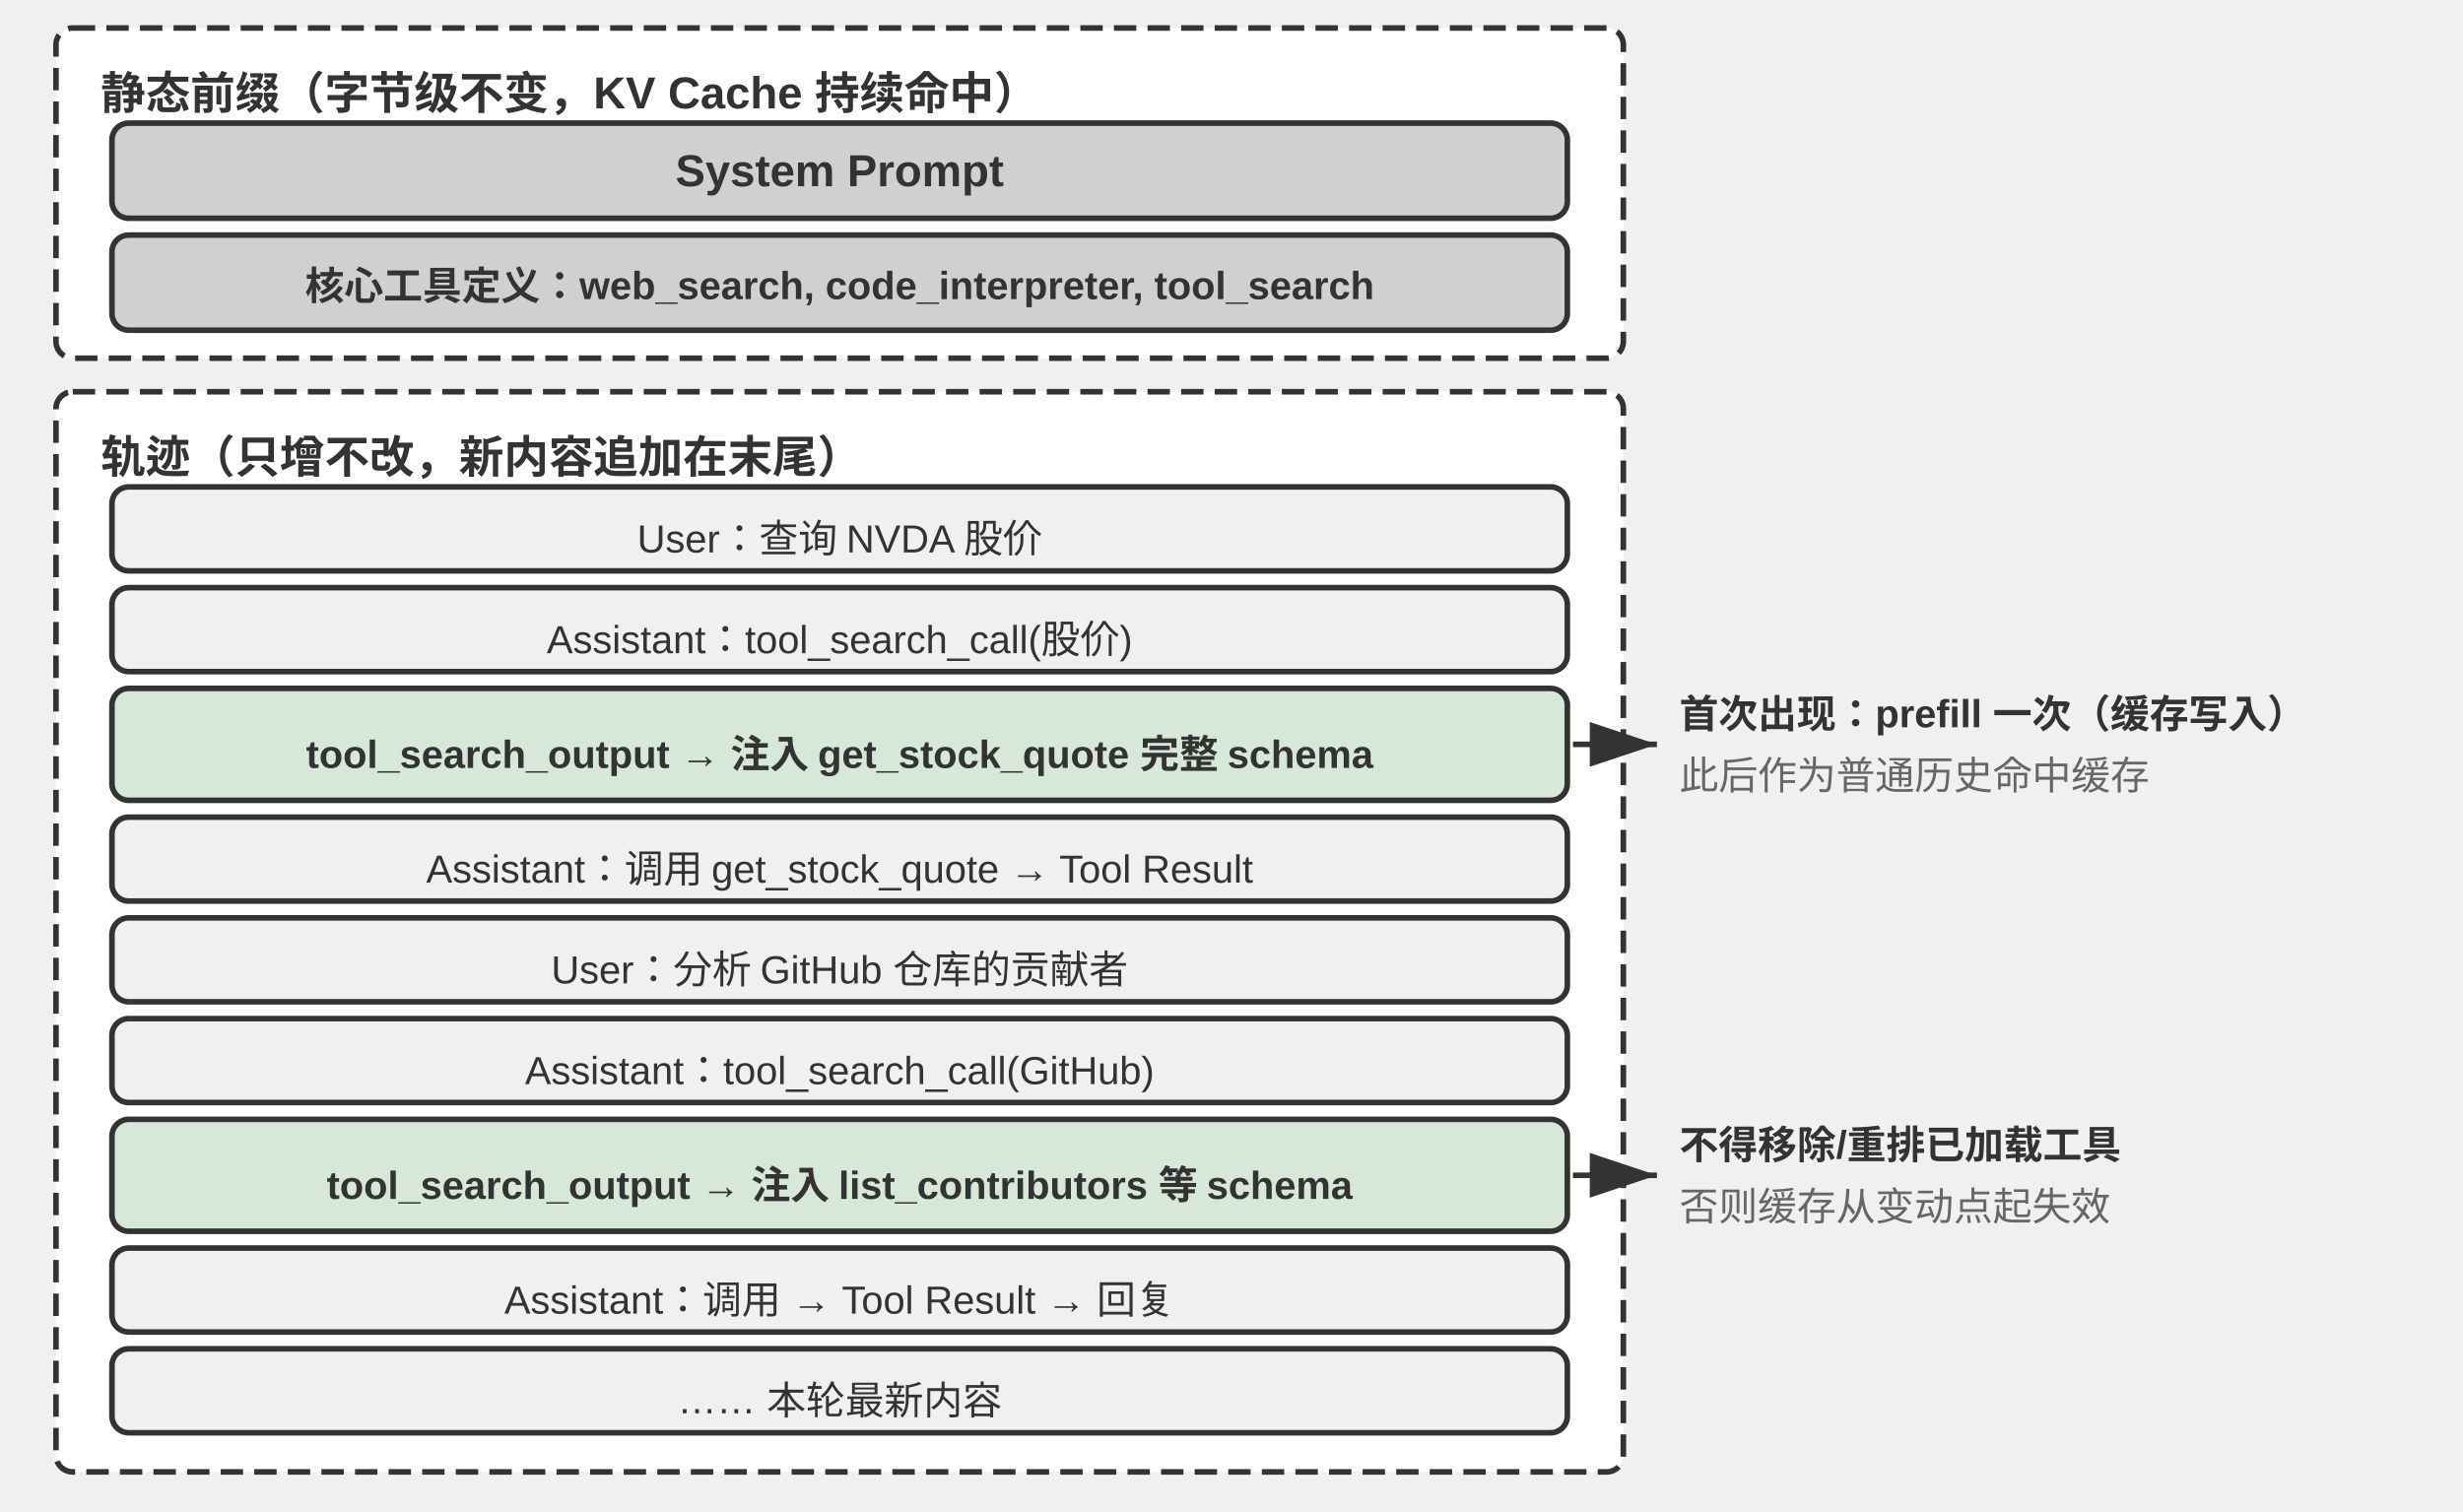
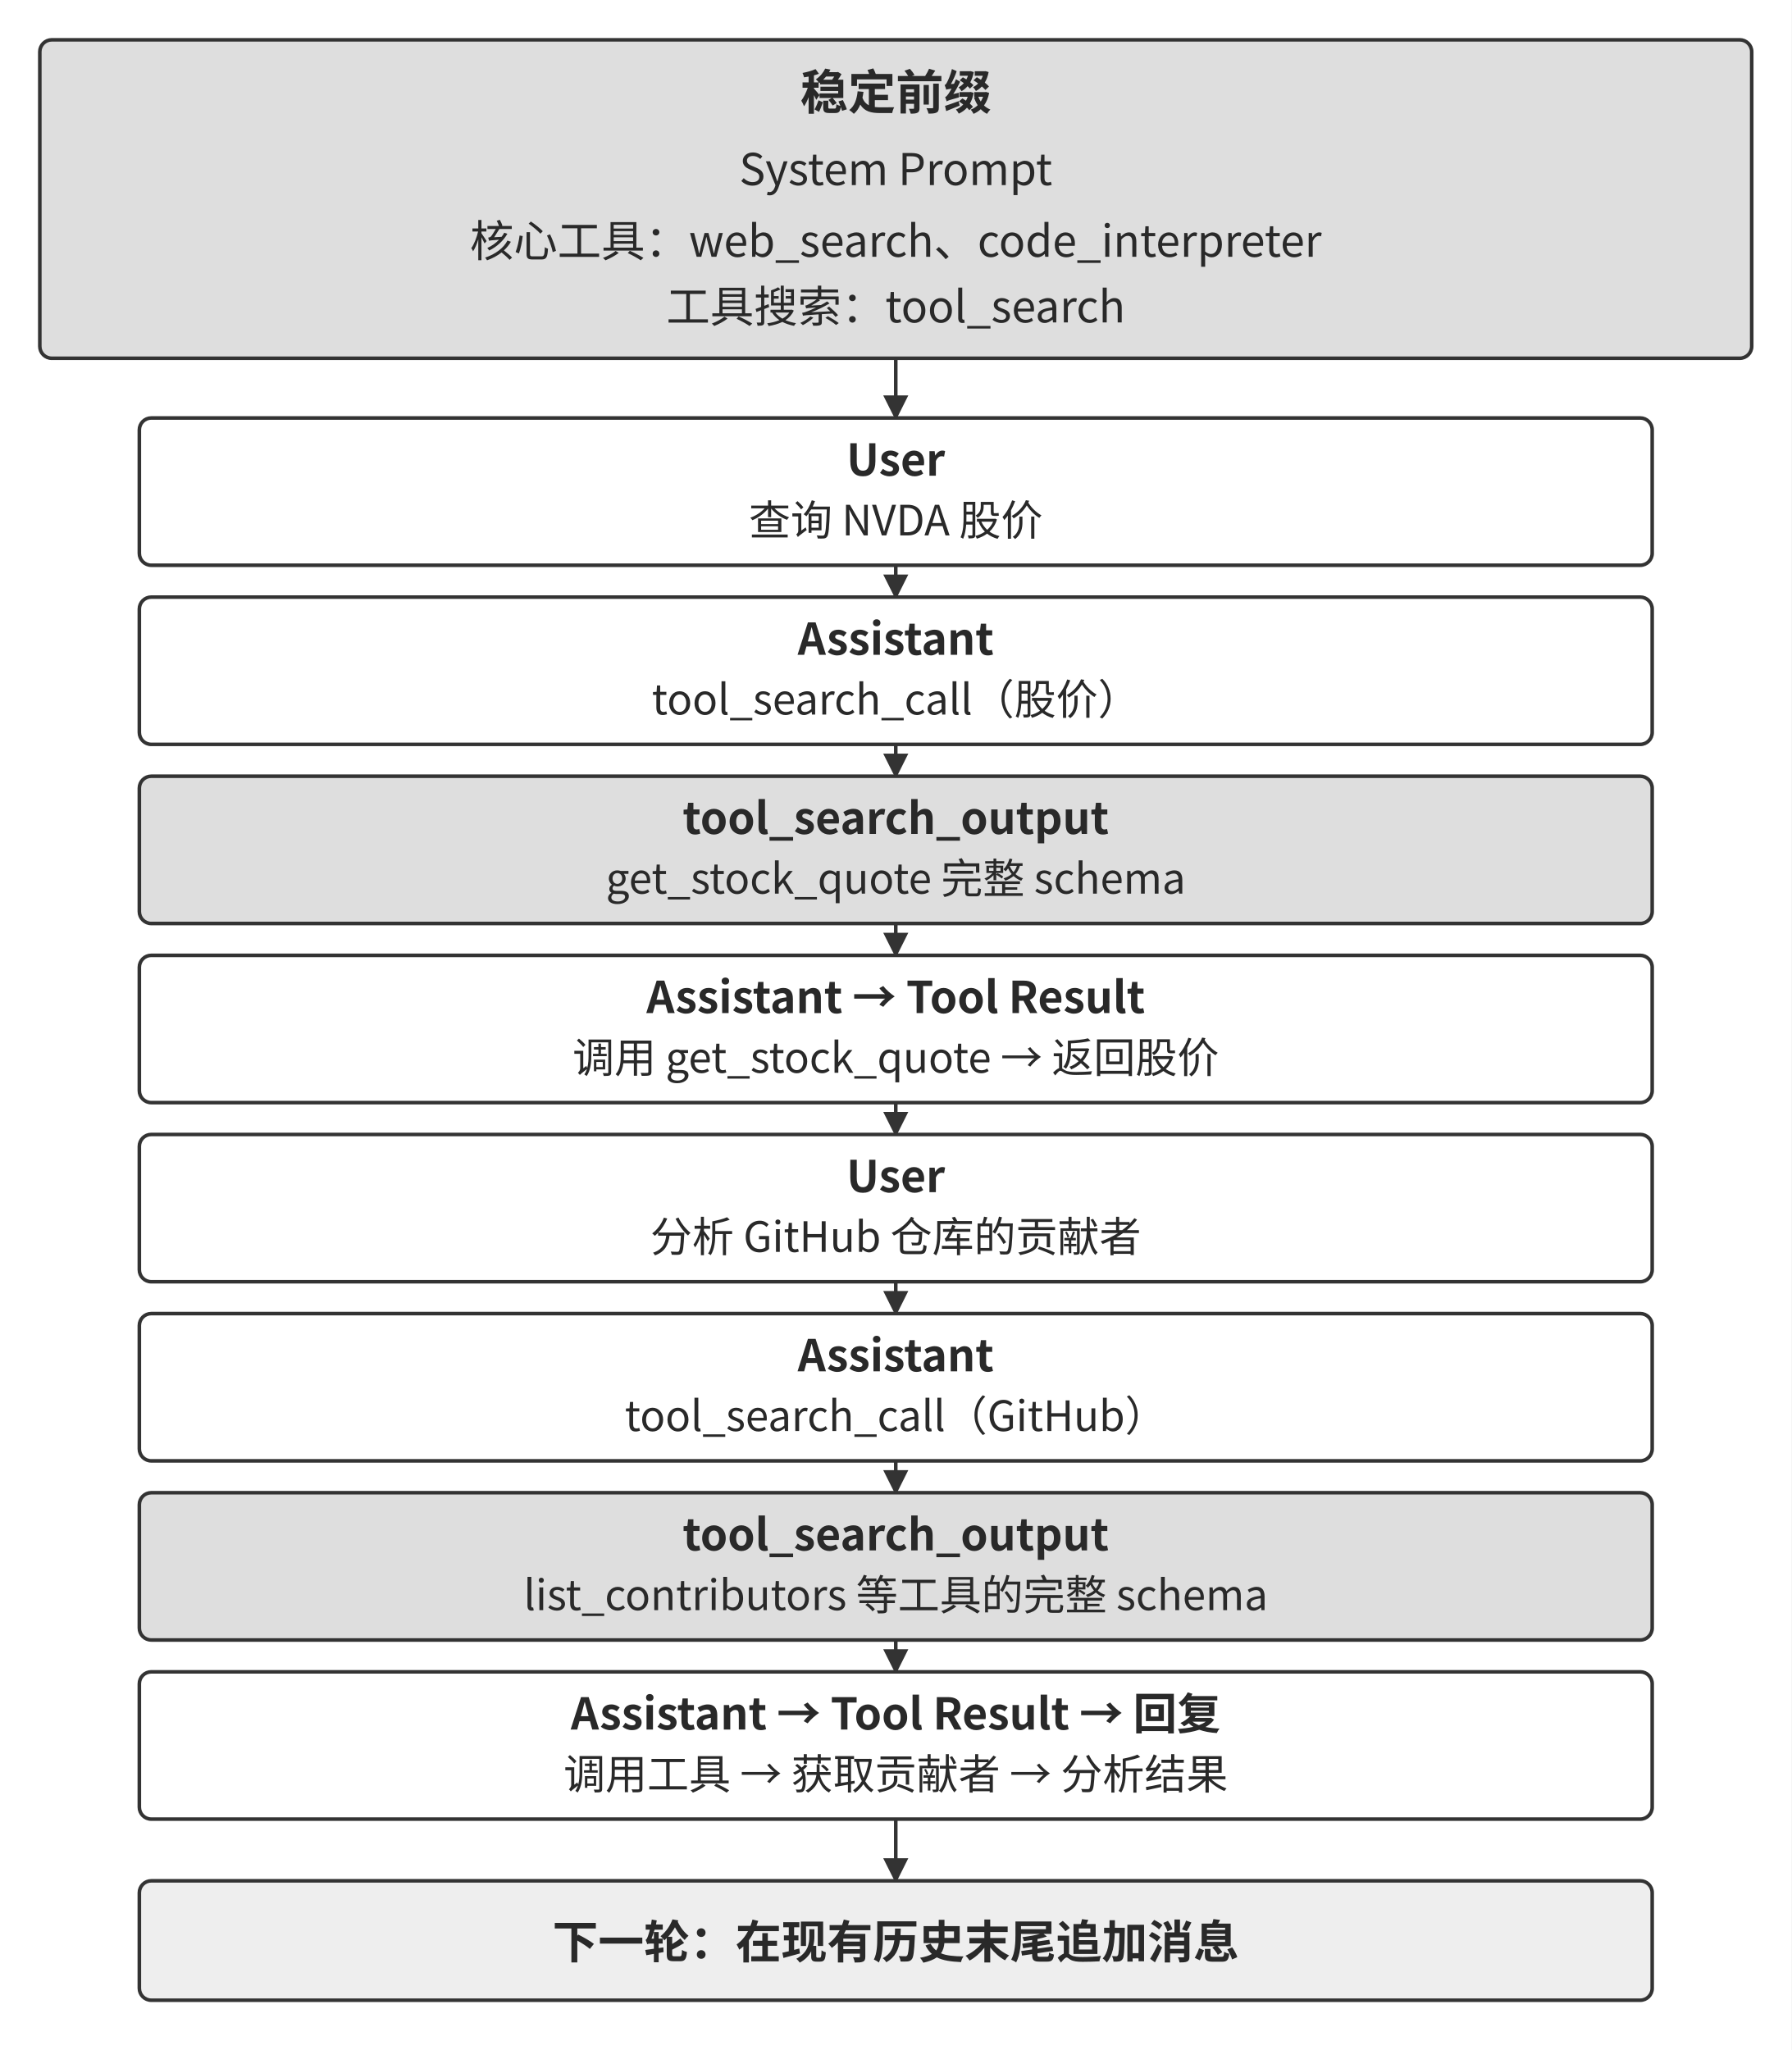
- <svg xmlns="http://www.w3.org/2000/svg" viewBox="0 40 880 540" width="880" height="540" style="background:#ffffff">
+ <svg xmlns="http://www.w3.org/2000/svg" width="150mm" height="171.67mm" viewBox="0 0 900 1030" role="img" aria-labelledby="title desc">
  <defs>
-     <marker id="ah" markerWidth="12" markerHeight="8" refX="12" refY="4" orient="auto">
-       <polygon points="0 0, 12 4, 0 8" fill="#333333" />
-     </marker>
-     <marker id="ah-light" markerWidth="12" markerHeight="8" refX="12" refY="4" orient="auto">
-       <polygon points="0 0, 12 4, 0 8" fill="#999999" />
+     <marker id="arrow" viewBox="0 0 10 10" refX="9" refY="5" markerWidth="7" markerHeight="7" orient="auto-start-reverse">
+       <path d="M0 0 L10 5 L0 10 Z" fill="#333333" />
    </marker>
  </defs>
-   <rect x="20" y="50" width="560" height="118" rx="6" fill="#ffffff" stroke="#333333" stroke-width="2" stroke-dasharray="8,4" />
-   <text x="36" y="72" font-family="Arial, 'Helvetica Neue', Helvetica, 'PingFang SC', 'Microsoft YaHei', sans-serif" font-size="16" fill="#333333" text-anchor="start" dominant-baseline="central" font-weight="bold">静态前缀（字节级不变，KV Cache 持续命中）</text>
-   <rect x="40" y="84" width="520" height="34" rx="6" fill="#d0d0d0" stroke="#333333" stroke-width="2" />
-   <text x="300.0" y="101" font-family="Arial, 'Helvetica Neue', Helvetica, 'PingFang SC', 'Microsoft YaHei', sans-serif" font-size="16" fill="#333333" text-anchor="middle" dominant-baseline="central" font-weight="bold">System Prompt</text>
-   <rect x="40" y="124" width="520" height="34" rx="6" fill="#d0d0d0" stroke="#333333" stroke-width="2" />
-   <text x="300.0" y="141" font-family="Arial, 'Helvetica Neue', Helvetica, 'PingFang SC', 'Microsoft YaHei', sans-serif" font-size="14" fill="#333333" text-anchor="middle" dominant-baseline="central" font-weight="bold">核心工具定义：web_search, code_interpreter, tool_search</text>
-   <rect x="20" y="180" width="560" height="386" rx="6" fill="#ffffff" stroke="#333333" stroke-width="2" stroke-dasharray="8,4" />
-   <text x="36" y="202" font-family="Arial, 'Helvetica Neue', Helvetica, 'PingFang SC', 'Microsoft YaHei', sans-serif" font-size="16" fill="#333333" text-anchor="start" dominant-baseline="central" font-weight="bold">轨迹（只增不改，新内容追加在末尾）</text>
-   <rect x="40" y="214" width="520" height="30" rx="6" fill="#f0f0f0" stroke="#333333" stroke-width="2" />
-   <text x="300.0" y="229.0" font-family="Arial, 'Helvetica Neue', Helvetica, 'PingFang SC', 'Microsoft YaHei', sans-serif" font-size="14" fill="#333333" text-anchor="middle" dominant-baseline="central" font-weight="normal">User：查询 NVDA 股价</text>
-   <rect x="40" y="250" width="520" height="30" rx="6" fill="#f0f0f0" stroke="#333333" stroke-width="2" />
-   <text x="300.0" y="265.0" font-family="Arial, 'Helvetica Neue', Helvetica, 'PingFang SC', 'Microsoft YaHei', sans-serif" font-size="14" fill="#333333" text-anchor="middle" dominant-baseline="central" font-weight="normal">Assistant：tool_search_call(股价)</text>
-   <rect x="40" y="286" width="520" height="40" rx="6" fill="#d8e8d8" stroke="#333333" stroke-width="2" />
-   <text x="300.0" y="306.0" font-family="Arial, 'Helvetica Neue', Helvetica, 'PingFang SC', 'Microsoft YaHei', sans-serif" font-size="14" fill="#333333" text-anchor="middle" dominant-baseline="central" font-weight="bold">tool_search_output → 注入 get_stock_quote 完整 schema</text>
-   <rect x="40" y="332" width="520" height="30" rx="6" fill="#f0f0f0" stroke="#333333" stroke-width="2" />
-   <text x="300.0" y="347.0" font-family="Arial, 'Helvetica Neue', Helvetica, 'PingFang SC', 'Microsoft YaHei', sans-serif" font-size="14" fill="#333333" text-anchor="middle" dominant-baseline="central" font-weight="normal">Assistant：调用 get_stock_quote → Tool Result</text>
-   <rect x="40" y="368" width="520" height="30" rx="6" fill="#f0f0f0" stroke="#333333" stroke-width="2" />
-   <text x="300.0" y="383.0" font-family="Arial, 'Helvetica Neue', Helvetica, 'PingFang SC', 'Microsoft YaHei', sans-serif" font-size="14" fill="#333333" text-anchor="middle" dominant-baseline="central" font-weight="normal">User：分析 GitHub 仓库的贡献者</text>
-   <rect x="40" y="404" width="520" height="30" rx="6" fill="#f0f0f0" stroke="#333333" stroke-width="2" />
-   <text x="300.0" y="419.0" font-family="Arial, 'Helvetica Neue', Helvetica, 'PingFang SC', 'Microsoft YaHei', sans-serif" font-size="14" fill="#333333" text-anchor="middle" dominant-baseline="central" font-weight="normal">Assistant：tool_search_call(GitHub)</text>
-   <rect x="40" y="440" width="520" height="40" rx="6" fill="#d8e8d8" stroke="#333333" stroke-width="2" />
-   <text x="300.0" y="460.0" font-family="Arial, 'Helvetica Neue', Helvetica, 'PingFang SC', 'Microsoft YaHei', sans-serif" font-size="14" fill="#333333" text-anchor="middle" dominant-baseline="central" font-weight="bold">tool_search_output → 注入 list_contributors 等 schema</text>
-   <rect x="40" y="486" width="520" height="30" rx="6" fill="#f0f0f0" stroke="#333333" stroke-width="2" />
-   <text x="300.0" y="501.0" font-family="Arial, 'Helvetica Neue', Helvetica, 'PingFang SC', 'Microsoft YaHei', sans-serif" font-size="14" fill="#333333" text-anchor="middle" dominant-baseline="central" font-weight="normal">Assistant：调用 → Tool Result → 回复</text>
-   <rect x="40" y="522" width="520" height="30" rx="6" fill="#f0f0f0" stroke="#333333" stroke-width="2" />
-   <text x="300.0" y="537.0" font-family="Arial, 'Helvetica Neue', Helvetica, 'PingFang SC', 'Microsoft YaHei', sans-serif" font-size="14" fill="#333333" text-anchor="middle" dominant-baseline="central" font-weight="normal">…… 本轮最新内容</text>
-   <line x1="562" y1="306.0" x2="592" y2="306.0" stroke="#333333" stroke-width="2" stroke-dasharray="8,4" marker-end="url(#ah)" />
-   <line x1="562" y1="460.0" x2="592" y2="460.0" stroke="#333333" stroke-width="2" stroke-dasharray="8,4" marker-end="url(#ah)" />
-   <text x="600" y="294.0" font-family="Arial, 'Helvetica Neue', Helvetica, 'PingFang SC', 'Microsoft YaHei', sans-serif" font-size="14" fill="#333333" text-anchor="start" dominant-baseline="central" font-weight="bold">首次出现：prefill 一次（缓存写入）</text>
-   <text x="600" y="316.0" font-family="Arial, 'Helvetica Neue', Helvetica, 'PingFang SC', 'Microsoft YaHei', sans-serif" font-size="14" fill="#666666" text-anchor="start" dominant-baseline="central" font-weight="normal">此后作为普通历史命中缓存</text>
-   <text x="600" y="448.0" font-family="Arial, 'Helvetica Neue', Helvetica, 'PingFang SC', 'Microsoft YaHei', sans-serif" font-size="14" fill="#333333" text-anchor="start" dominant-baseline="central" font-weight="bold">不得移除/重排已加载工具</text>
-   <text x="600" y="470.0" font-family="Arial, 'Helvetica Neue', Helvetica, 'PingFang SC', 'Microsoft YaHei', sans-serif" font-size="14" fill="#666666" text-anchor="start" dominant-baseline="central" font-weight="normal">否则缓存从变动点起失效</text>
+   <rect width="900" height="1030" fill="#ffffff" />
+   <rect x="20" y="20" width="860" height="160" rx="6" fill="#dedede" stroke="#333333" stroke-width="1.8" />
+   <text x="450" y="55" text-anchor="middle" font-family="Noto Sans CJK SC,Source Han Sans CN,Microsoft YaHei,sans-serif" font-size="24" font-weight="700" fill="#292929">稳定前缀</text>
+   <text x="450" y="93" text-anchor="middle" font-family="Noto Sans CJK SC,Source Han Sans CN,Microsoft YaHei,sans-serif" font-size="22" font-weight="400" fill="#292929">System Prompt</text>
+   <text x="450" y="129" text-anchor="middle" font-family="Noto Sans CJK SC,Source Han Sans CN,Microsoft YaHei,sans-serif" font-size="22" font-weight="400" fill="#292929">核心工具：web_search、code_interpreter</text>
+   <text x="450" y="162" text-anchor="middle" font-family="Noto Sans CJK SC,Source Han Sans CN,Microsoft YaHei,sans-serif" font-size="22" font-weight="400" fill="#292929">工具搜索：tool_search</text>
+   <path d="M 450 180 L 450 210" fill="none" stroke="#333333" stroke-width="1.8" marker-end="url(#arrow)" />
+   <rect x="70" y="210" width="760" height="74" rx="6" fill="#ffffff" stroke="#333333" stroke-width="1.8" />
+   <text x="450" y="239" text-anchor="middle" font-family="Noto Sans CJK SC,Source Han Sans CN,Microsoft YaHei,sans-serif" font-size="22" font-weight="700" fill="#292929">User</text>
+   <text x="450" y="269" text-anchor="middle" font-family="Noto Sans CJK SC,Source Han Sans CN,Microsoft YaHei,sans-serif" font-size="21" font-weight="400" fill="#292929">查询 NVDA 股价</text>
+   <path d="M 450 284 L 450 300" fill="none" stroke="#333333" stroke-width="1.8" marker-end="url(#arrow)" />
+   <rect x="70" y="300" width="760" height="74" rx="6" fill="#ffffff" stroke="#333333" stroke-width="1.8" />
+   <text x="450" y="329" text-anchor="middle" font-family="Noto Sans CJK SC,Source Han Sans CN,Microsoft YaHei,sans-serif" font-size="22" font-weight="700" fill="#292929">Assistant</text>
+   <text x="450" y="359" text-anchor="middle" font-family="Noto Sans CJK SC,Source Han Sans CN,Microsoft YaHei,sans-serif" font-size="21" font-weight="400" fill="#292929">tool_search_call（股价）</text>
+   <path d="M 450 374 L 450 390" fill="none" stroke="#333333" stroke-width="1.8" marker-end="url(#arrow)" />
+   <rect x="70" y="390" width="760" height="74" rx="6" fill="#dedede" stroke="#333333" stroke-width="1.8" />
+   <text x="450" y="419" text-anchor="middle" font-family="Noto Sans CJK SC,Source Han Sans CN,Microsoft YaHei,sans-serif" font-size="22" font-weight="700" fill="#292929">tool_search_output</text>
+   <text x="450" y="449" text-anchor="middle" font-family="Noto Sans CJK SC,Source Han Sans CN,Microsoft YaHei,sans-serif" font-size="21" font-weight="400" fill="#292929">get_stock_quote 完整 schema</text>
+   <path d="M 450 464 L 450 480" fill="none" stroke="#333333" stroke-width="1.8" marker-end="url(#arrow)" />
+   <rect x="70" y="480" width="760" height="74" rx="6" fill="#ffffff" stroke="#333333" stroke-width="1.8" />
+   <text x="450" y="509" text-anchor="middle" font-family="Noto Sans CJK SC,Source Han Sans CN,Microsoft YaHei,sans-serif" font-size="22" font-weight="700" fill="#292929">Assistant → Tool Result</text>
+   <text x="450" y="539" text-anchor="middle" font-family="Noto Sans CJK SC,Source Han Sans CN,Microsoft YaHei,sans-serif" font-size="21" font-weight="400" fill="#292929">调用 get_stock_quote → 返回股价</text>
+   <path d="M 450 554 L 450 570" fill="none" stroke="#333333" stroke-width="1.8" marker-end="url(#arrow)" />
+   <rect x="70" y="570" width="760" height="74" rx="6" fill="#ffffff" stroke="#333333" stroke-width="1.8" />
+   <text x="450" y="599" text-anchor="middle" font-family="Noto Sans CJK SC,Source Han Sans CN,Microsoft YaHei,sans-serif" font-size="22" font-weight="700" fill="#292929">User</text>
+   <text x="450" y="629" text-anchor="middle" font-family="Noto Sans CJK SC,Source Han Sans CN,Microsoft YaHei,sans-serif" font-size="21" font-weight="400" fill="#292929">分析 GitHub 仓库的贡献者</text>
+   <path d="M 450 644 L 450 660" fill="none" stroke="#333333" stroke-width="1.8" marker-end="url(#arrow)" />
+   <rect x="70" y="660" width="760" height="74" rx="6" fill="#ffffff" stroke="#333333" stroke-width="1.8" />
+   <text x="450" y="689" text-anchor="middle" font-family="Noto Sans CJK SC,Source Han Sans CN,Microsoft YaHei,sans-serif" font-size="22" font-weight="700" fill="#292929">Assistant</text>
+   <text x="450" y="719" text-anchor="middle" font-family="Noto Sans CJK SC,Source Han Sans CN,Microsoft YaHei,sans-serif" font-size="21" font-weight="400" fill="#292929">tool_search_call（GitHub）</text>
+   <path d="M 450 734 L 450 750" fill="none" stroke="#333333" stroke-width="1.8" marker-end="url(#arrow)" />
+   <rect x="70" y="750" width="760" height="74" rx="6" fill="#dedede" stroke="#333333" stroke-width="1.8" />
+   <text x="450" y="779" text-anchor="middle" font-family="Noto Sans CJK SC,Source Han Sans CN,Microsoft YaHei,sans-serif" font-size="22" font-weight="700" fill="#292929">tool_search_output</text>
+   <text x="450" y="809" text-anchor="middle" font-family="Noto Sans CJK SC,Source Han Sans CN,Microsoft YaHei,sans-serif" font-size="21" font-weight="400" fill="#292929">list_contributors 等工具的完整 schema</text>
+   <path d="M 450 824 L 450 840" fill="none" stroke="#333333" stroke-width="1.8" marker-end="url(#arrow)" />
+   <rect x="70" y="840" width="760" height="74" rx="6" fill="#ffffff" stroke="#333333" stroke-width="1.8" />
+   <text x="450" y="869" text-anchor="middle" font-family="Noto Sans CJK SC,Source Han Sans CN,Microsoft YaHei,sans-serif" font-size="22" font-weight="700" fill="#292929">Assistant → Tool Result → 回复</text>
+   <text x="450" y="899" text-anchor="middle" font-family="Noto Sans CJK SC,Source Han Sans CN,Microsoft YaHei,sans-serif" font-size="21" font-weight="400" fill="#292929">调用工具 → 获取贡献者 → 分析结果</text>
+   <path d="M 450 914 L 450 945" fill="none" stroke="#333333" stroke-width="1.8" marker-end="url(#arrow)" />
+   <rect x="70" y="945" width="760" height="60" rx="6" fill="#eeeeee" stroke="#333333" stroke-width="1.8" />
+   <text x="450" y="984" text-anchor="middle" font-family="Noto Sans CJK SC,Source Han Sans CN,Microsoft YaHei,sans-serif" font-size="23" font-weight="700" fill="#292929">下一轮：在现有历史末尾追加消息</text>
</svg>
